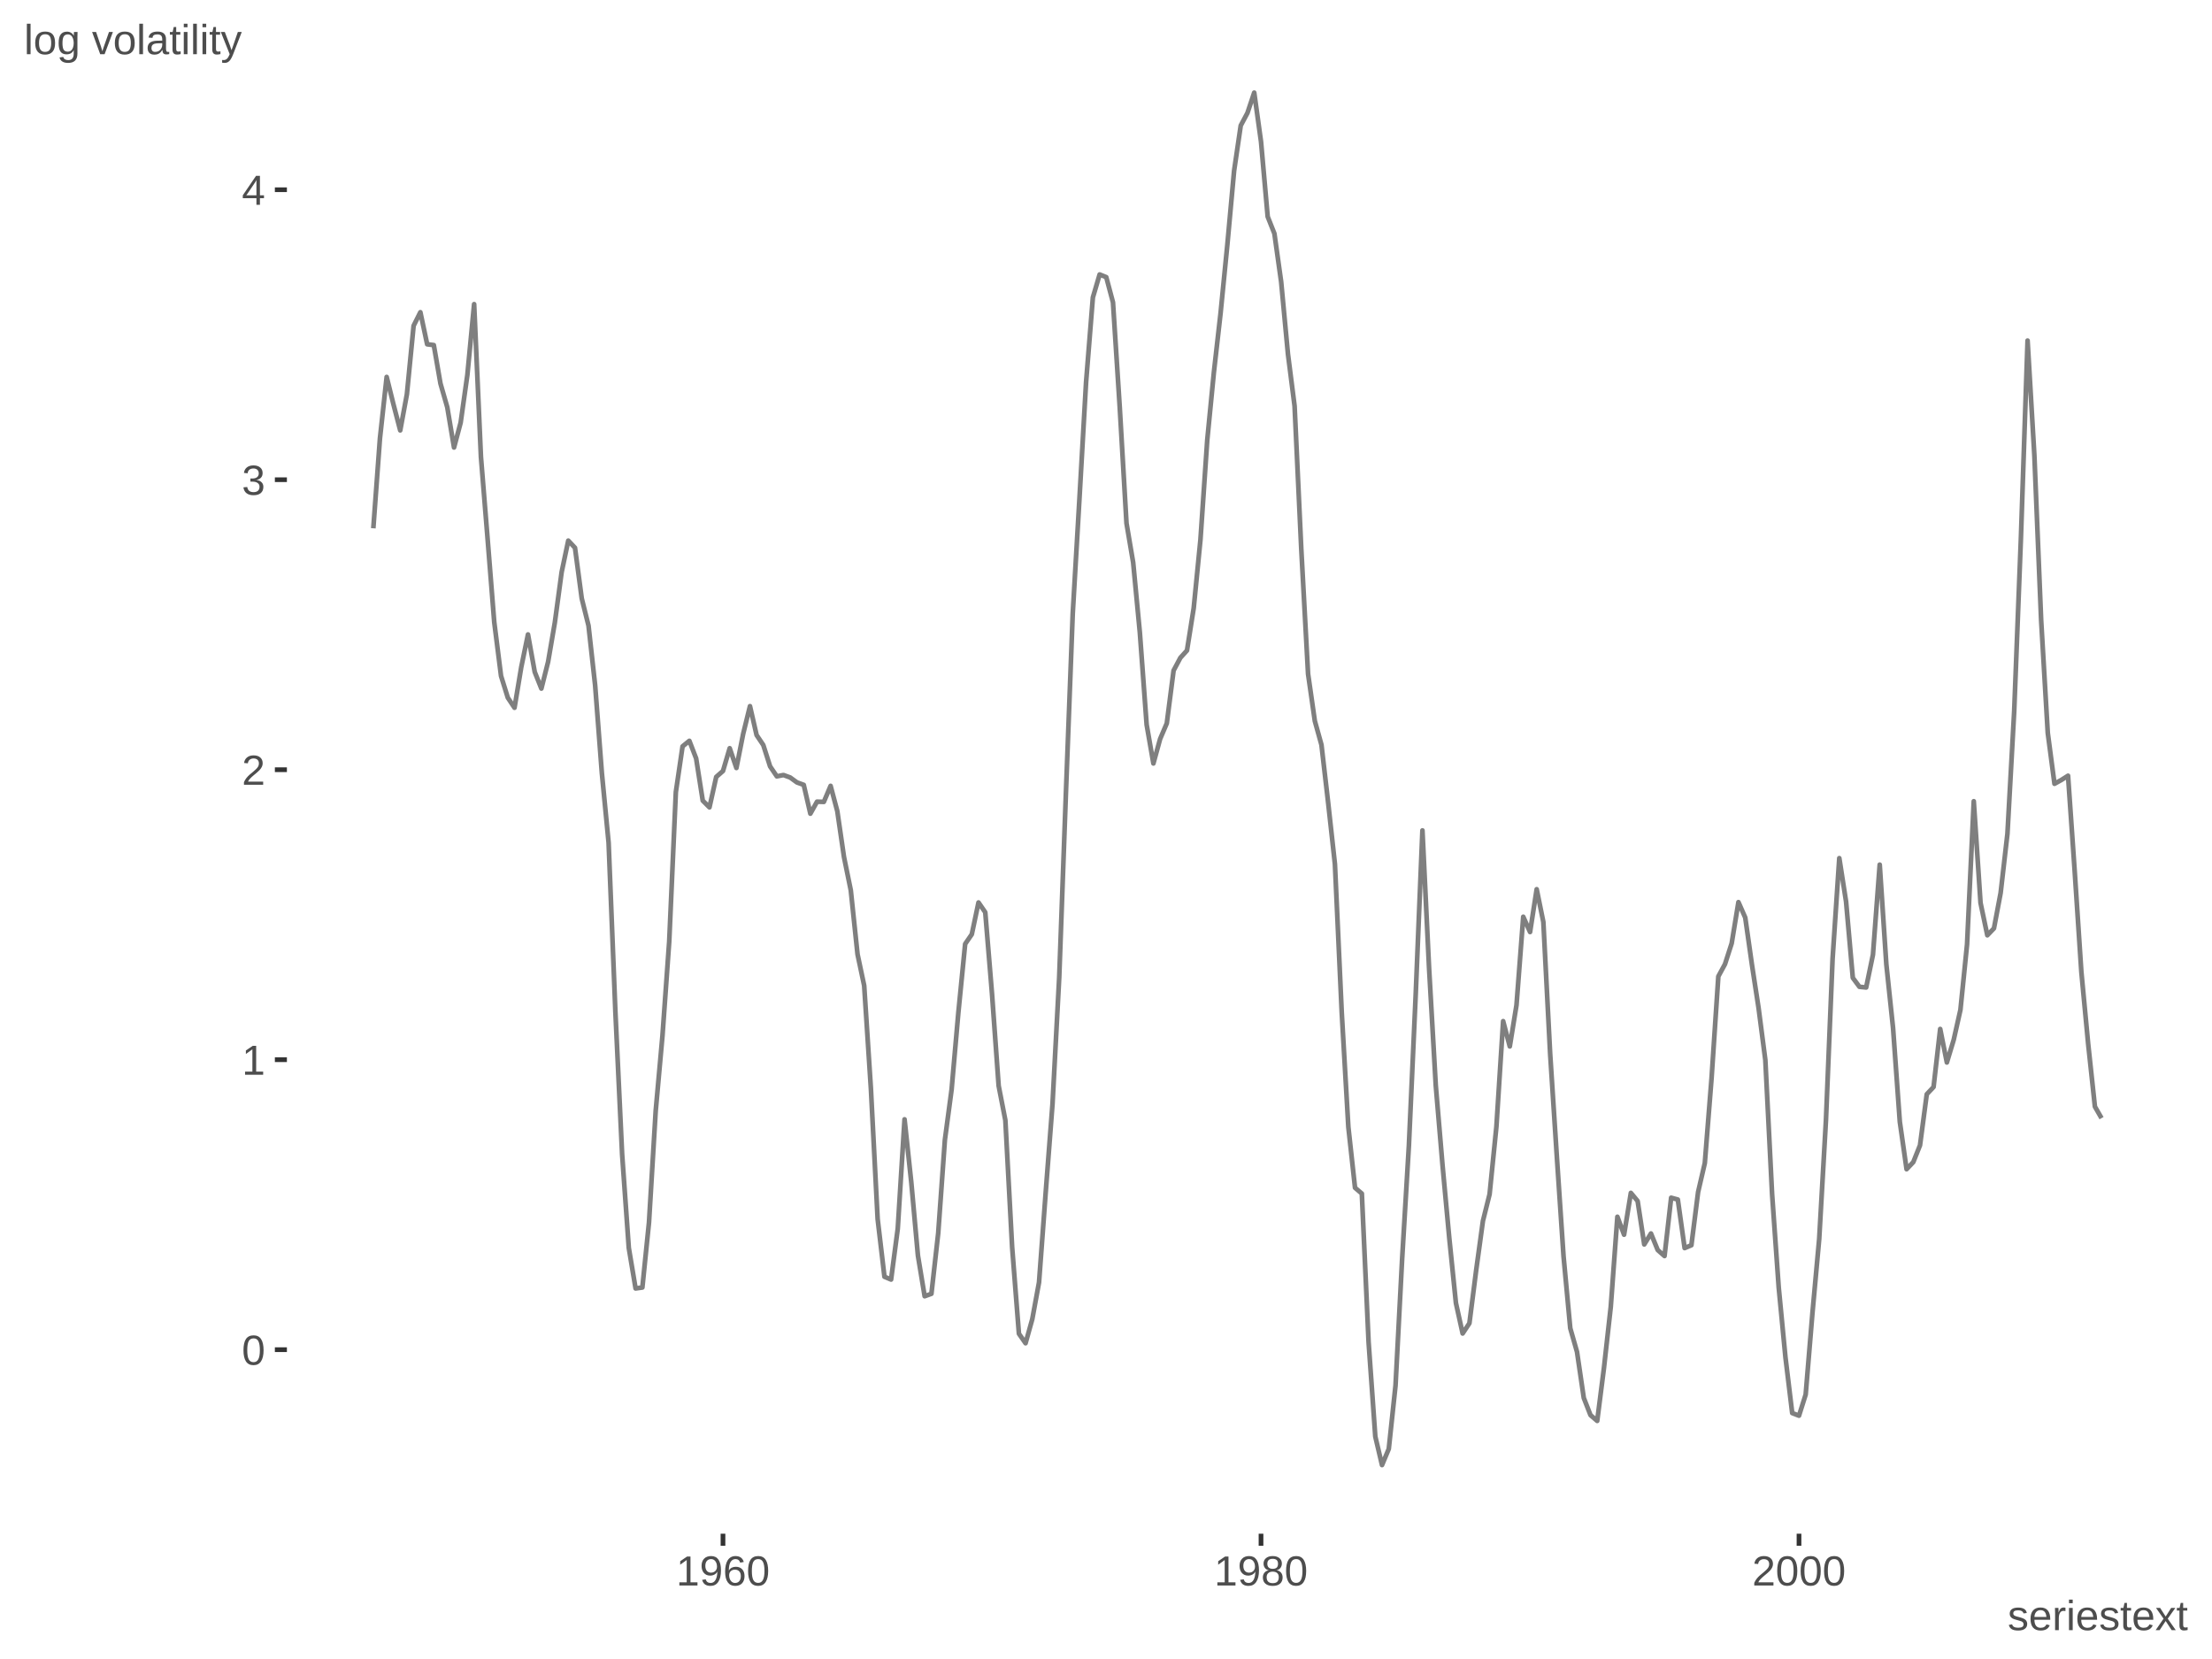
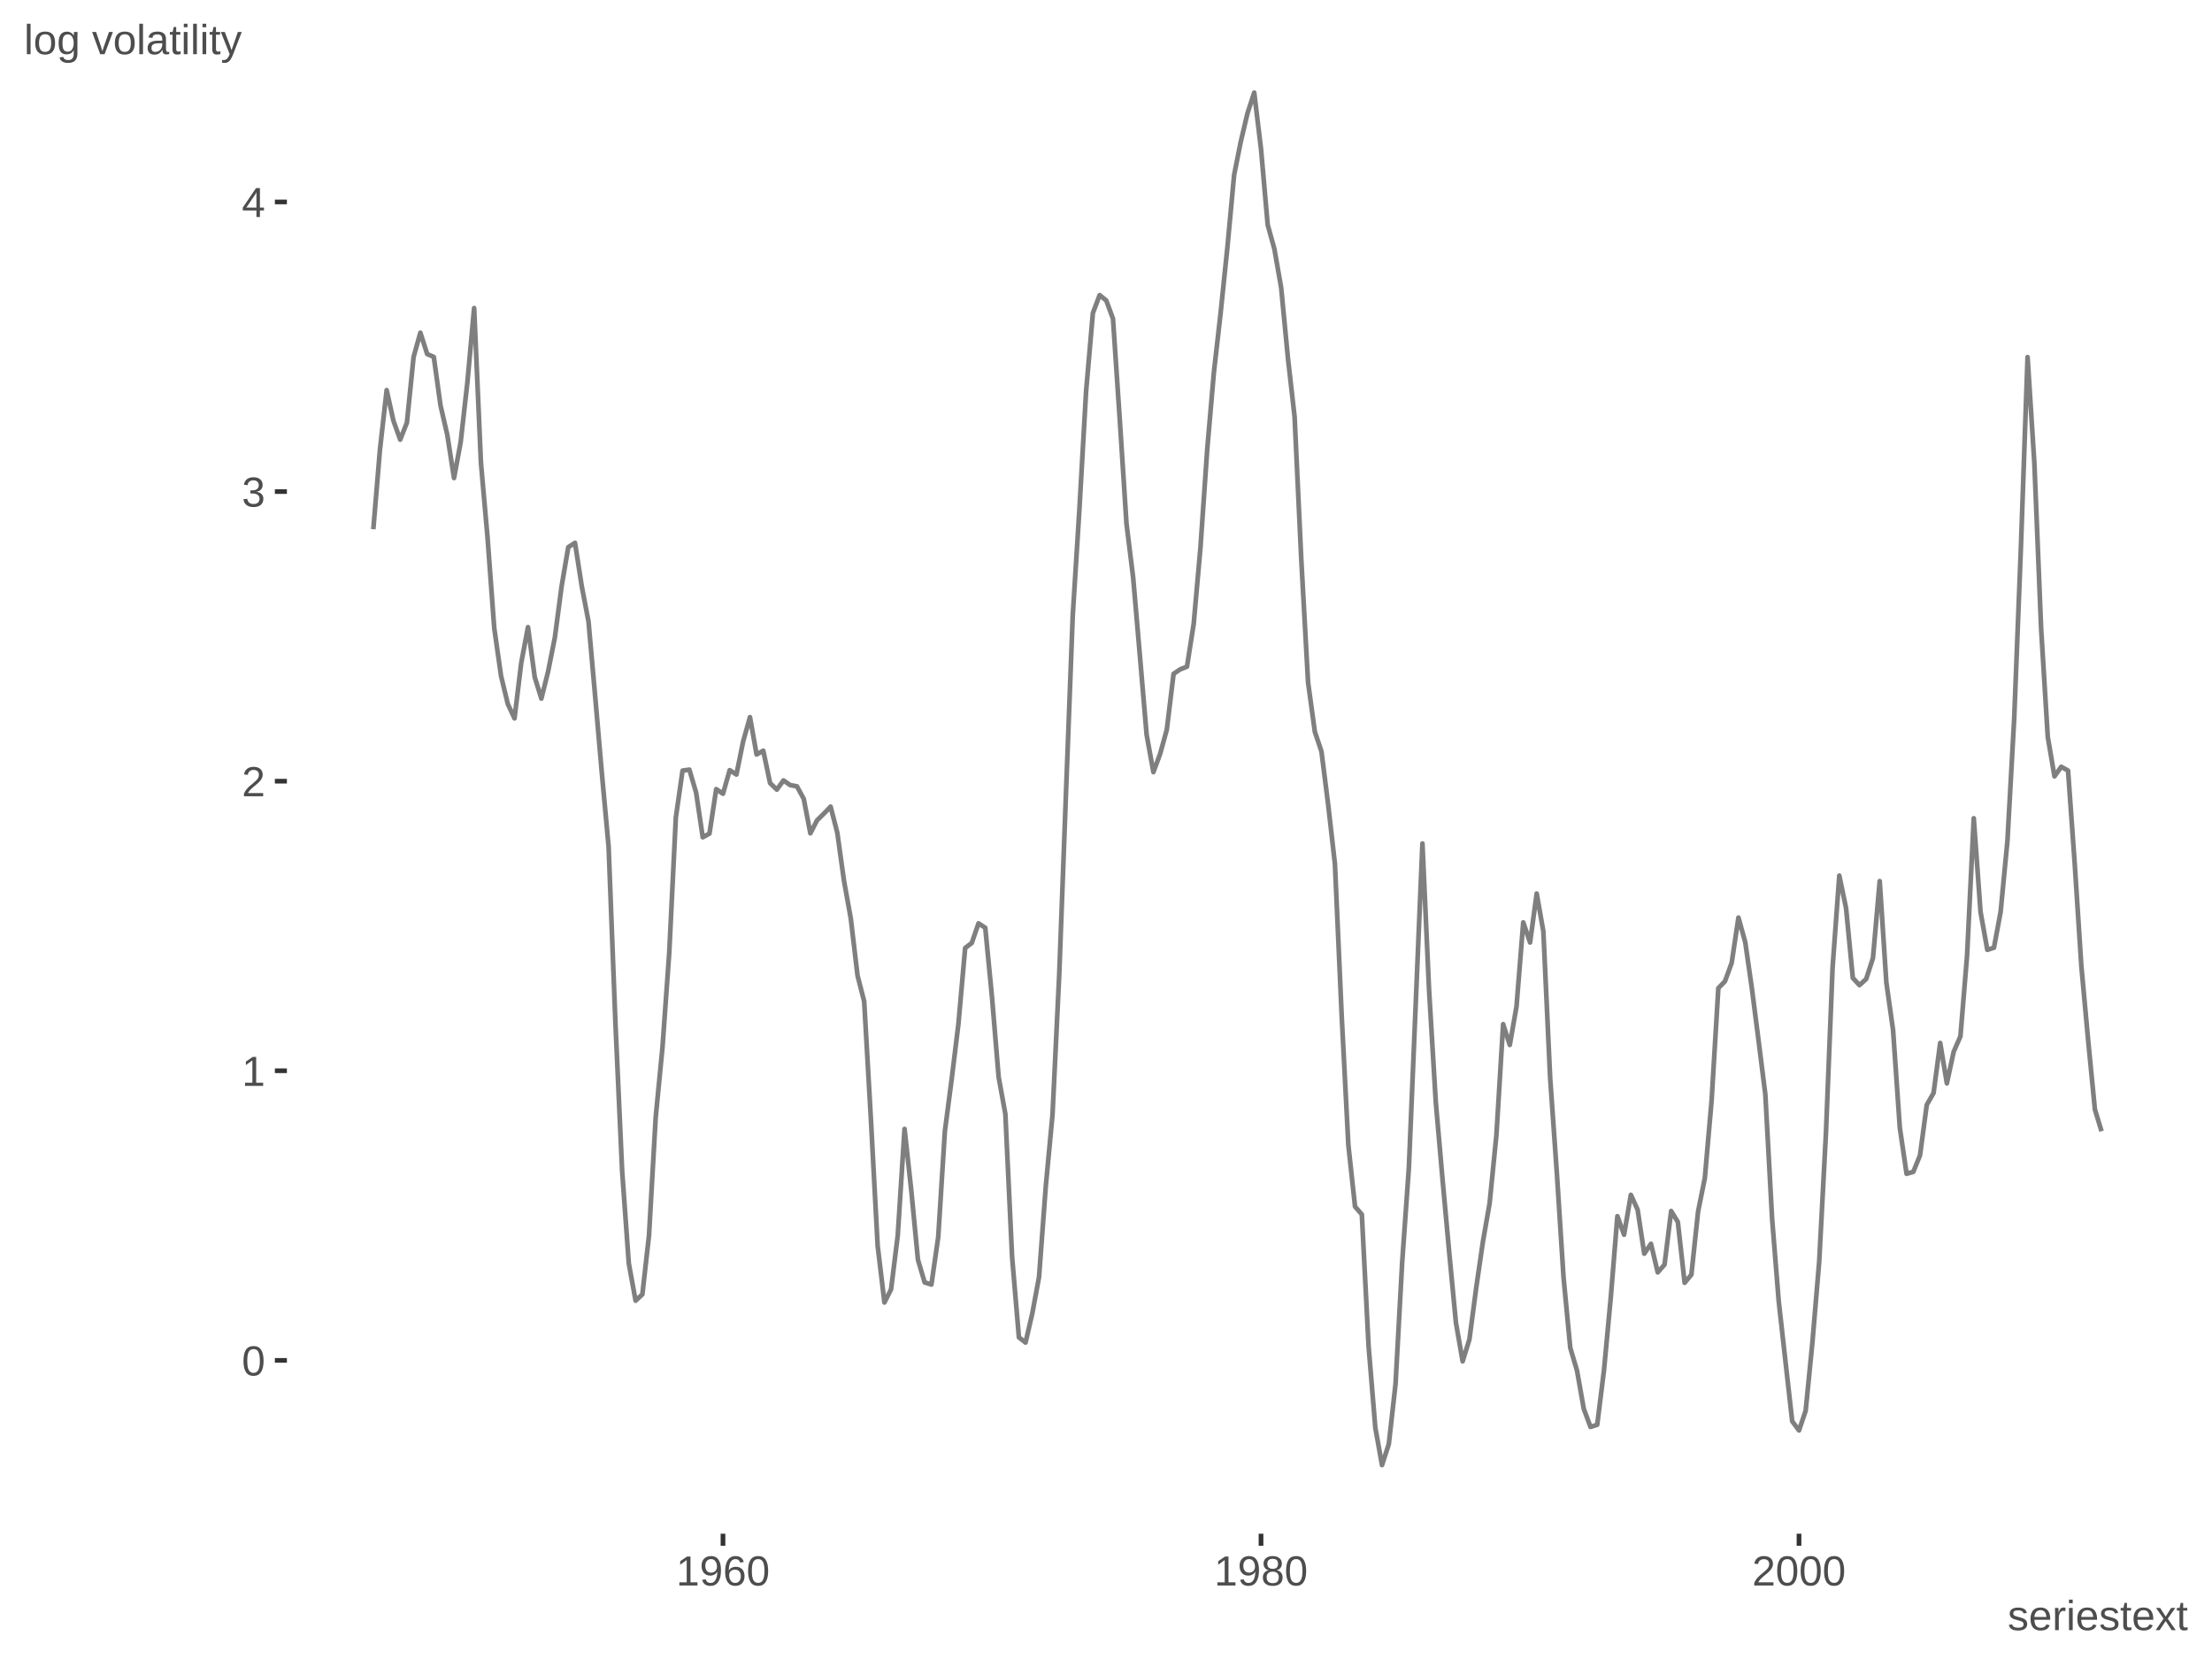
- <svg xmlns="http://www.w3.org/2000/svg" viewBox="0 0 504 378">
+ <svg xmlns="http://www.w3.org/2000/svg" viewBox="0 0 504.00 378.00">
  <defs>
-     <style type="text/css">polyline,rect{fill:none;stroke:#000;stroke-linecap:round;stroke-linejoin:round;stroke-miterlimit:10}</style>
+     <style type="text/css">
+     line, polyline, polygon, path, rect, circle {
+       fill: none;
+       stroke: #000000;
+       stroke-linecap: round;
+       stroke-linejoin: round;
+       stroke-miterlimit: 10.00;
+     }
+   </style>
  </defs>
-   <rect width="100%" height="100%" style="stroke:none;fill:none" />
-   <rect width="504" height="378" x="0" y="0" style="stroke-width:1.07;stroke:none" />
+   <rect width="100%" height="100%" style="stroke: none; fill: none;" />
+   <rect x="0.00" y="0.00" width="504.00" height="378.00" style="stroke-width: 1.07; stroke: none;" />
  <defs>
    <clipPath id="cpNjUuMzd8NDk4LjUyfDM0OS40NXw1LjQ4">
-       <rect width="433.15" height="343.97" x="65.37" y="5.48" />
+       <rect x="65.37" y="5.48" width="433.15" height="343.97" />
    </clipPath>
  </defs>
-   <polyline points="85.06 120.37 86.57 99.89 88.1 85.89 89.64 92.1 91.19 98.06 92.71 89.83 94.24 74.22 95.78 71.14 97.33 78.44 98.84 78.63 100.36 87.39 101.91 92.79 103.45 101.96 104.96 96.28 106.49 85.42 108.03 69.3 109.58 104.1 111.09 122.68 112.61 141.74 114.16 154.01 115.7 158.96 117.23 161.26 118.76 152.05 120.3 144.56 121.84 153.11 123.35 156.89 124.88 150.81 126.42 141.84 127.97 130.35 129.48 123.18 131.01 124.81 132.55 136.36 134.09 142.55 135.6 156.13 137.13 176.11 138.67 192.01 140.22 230.64 141.75 263.01 143.27 284.33 144.82 293.57 146.36 293.35 147.87 278.55 149.4 253.12 150.94 236.02 152.48 214.52 153.99 180.47 155.52 170.06 157.07 168.8 158.61 172.8 160.12 182.42 161.65 183.95 163.19 177.02 164.73 175.67 166.26 170.48 167.79 174.98 169.33 167.21 170.88 160.9 172.39 167.49 173.91 169.75 175.46 174.61 177 176.89 178.51 176.59 180.04 177.15 181.58 178.27 183.13 178.83 184.64 185.39 186.16 182.66 187.71 182.71 189.25 179.06 190.78 184.83 192.3 195.26 193.85 202.85 195.39 217.44 196.9 224.56 198.43 248.02 199.97 277.76 201.52 290.9 203.03 291.54 204.55 279.97 206.1 255.04 207.64 269.45 209.15 286.1 210.68 295.34 212.22 294.78 213.77 280.98 215.29 259.73 216.82 248.25 218.36 230.72 219.91 215.08 221.42 212.88 222.95 205.63 224.49 207.87 226.03 226.48 227.54 247.39 229.07 255.26 230.61 284.12 232.16 303.88 233.67 306.05 235.2 300.57 236.74 292.18 238.28 271.44 239.81 251.58 241.34 222.71 242.88 180.36 244.42 139.82 245.94 113.8 247.46 87.09 249.01 67.77 250.55 62.54 252.06 63.15 253.59 68.89 255.13 92.79 256.67 119.22 258.19 128.17 259.71 144.11 261.26 165.12 262.8 173.95 264.33 168.37 265.85 164.81 267.4 152.78 268.94 149.88 270.45 148.21 271.98 138.58 273.52 122.97 275.07 100.26 276.58 84.84 278.1 71.41 279.65 55.75 281.19 38.89 282.7 28.61 284.23 25.73 285.77 21.11 287.32 32.28 288.84 49.36 290.37 53.22 291.91 64.22 293.46 80.69 294.97 92.51 296.49 125.04 298.04 153.55 299.58 164.27 301.09 169.7 302.62 182.92 304.16 196.89 305.71 230.66 307.22 256.81 308.74 270.63 310.29 271.95 311.83 305.79 313.36 327.31 314.89 333.81 316.43 330.13 317.97 315.67 319.48 286.71 321.01 261.08 322.56 226.75 324.1 189.21 325.61 220.56 327.14 247.35 328.68 265.53 330.22 282.14 331.73 296.9 333.26 303.83 334.8 301.5 336.35 289.37 337.88 278.2 339.4 272.1 340.95 256.74 342.49 232.67 344 238.42 345.53 229.02 347.07 208.88 348.62 212.36 350.13 202.61 351.65 210.09 353.2 240.11 354.74 263.8 356.25 286.24 357.78 302.63 359.32 308.03 360.86 318.51 362.39 322.43 363.92 323.75 365.46 311.67 367.01 297.76 368.52 277.24 370.04 281.32 371.59 271.8 373.13 273.65 374.64 283.54 376.17 281.05 377.71 284.82 379.26 286.18 380.77 272.9 382.29 273.32 383.84 284.37 385.38 283.72 386.91 271.61 388.44 265 389.98 245.61 391.52 222.47 393.03 219.69 394.56 214.93 396.1 205.55 397.65 209.07 399.16 219.7 400.69 229.69 402.23 241.53 403.77 272.13 405.28 293.38 406.81 309.25 408.35 321.96 409.9 322.56 411.42 317.74 412.95 299.31 414.5 282.3 416.04 255.24 417.55 218.48 419.08 195.53 420.62 205.41 422.16 222.8 423.67 224.84 425.2 224.99 426.75 217.52 428.29 197.01 429.8 219.75 431.33 234.25 432.87 255.6 434.41 266.4 435.94 264.78 437.47 260.95 439.01 249.32 440.56 247.67 442.07 234.45 443.59 242.08 445.14 236.95 446.68 230.09 448.19 215.19 449.72 182.56 451.26 205.72 452.81 213.1 454.32 211.52 455.84 203.46 457.39 189.98 458.93 162.06 460.46 122.65 461.98 77.6 463.53 103.81 465.07 141.3 466.58 167 468.11 178.58 469.65 177.73 471.2 176.75 472.71 198.44 474.23 221.41 475.78 237.8 477.32 252.14 478.83 254.77" clip-path="url(#cpNjUuMzd8NDk4LjUyfDM0OS40NXw1LjQ4)" style="stroke-width:1.07;stroke:#7f7f7f;stroke-linecap:butt" />
+   <polyline points="85.06,120.58 86.57,102.47 88.10,88.89 89.64,95.87 91.19,100.17 92.71,96.31 94.24,81.31 95.78,75.80 97.33,80.67 98.84,81.32 100.36,92.33 101.91,99.07 103.45,108.92 104.96,100.74 106.49,87.17 108.03,70.20 109.58,105.43 111.09,122.55 112.61,143.10 114.16,154.00 115.70,160.39 117.23,163.68 118.76,151.06 120.30,142.90 121.84,154.29 123.35,159.17 124.88,153.02 126.42,145.27 127.97,133.52 129.48,124.68 131.01,123.68 132.55,133.55 134.09,141.62 135.60,158.59 137.13,176.16 138.67,192.93 140.22,233.03 141.75,266.75 143.27,287.86 144.82,296.36 146.36,294.92 147.87,281.53 149.40,254.57 150.94,238.69 152.48,217.15 153.99,186.25 155.52,175.58 157.07,175.36 158.61,180.60 160.12,190.77 161.65,189.93 163.19,179.80 164.73,180.85 166.26,175.48 167.79,176.47 169.33,168.91 170.88,163.40 172.39,171.91 173.91,171.05 175.46,178.42 177.00,179.91 178.51,177.82 180.04,178.88 181.58,179.17 183.13,182.01 184.64,189.87 186.16,186.91 187.71,185.39 189.25,183.79 190.78,189.75 192.30,200.67 193.85,209.28 195.39,222.29 196.90,228.16 198.43,254.97 199.97,283.84 201.52,296.77 203.03,293.76 204.55,281.51 206.10,257.23 207.64,271.31 209.15,287.02 210.68,292.19 212.22,292.68 213.77,281.89 215.29,257.72 216.82,246.02 218.36,233.44 219.91,216.00 221.42,214.85 222.95,210.39 224.49,211.39 226.03,227.26 227.54,245.43 229.07,253.83 230.61,286.48 232.16,304.71 233.67,305.90 235.20,299.29 236.74,290.98 238.28,270.28 239.81,254.01 241.34,222.13 242.88,180.78 244.42,140.30 245.94,116.04 247.46,89.21 249.01,71.34 250.55,67.24 252.06,68.46 253.59,72.61 255.13,95.52 256.67,119.33 258.19,131.64 259.71,149.28 261.26,167.44 262.80,175.92 264.33,171.78 265.85,166.26 267.40,153.53 268.94,152.49 270.45,151.90 271.98,142.15 273.52,124.78 275.07,102.32 276.58,84.87 278.10,71.46 279.65,56.47 281.19,39.88 282.70,32.31 284.23,25.84 285.77,21.11 287.32,33.96 288.84,51.21 290.37,56.75 291.91,65.55 293.46,81.66 294.97,94.95 296.49,127.40 298.04,155.47 299.58,166.72 301.09,171.21 302.62,183.33 304.16,196.85 305.71,231.62 307.22,260.89 308.74,274.91 310.29,276.71 311.83,306.72 313.36,325.28 314.89,333.81 316.43,329.06 317.97,315.37 319.48,287.67 321.01,266.04 322.56,228.94 324.10,192.19 325.61,225.59 327.14,251.09 328.68,268.72 330.22,285.58 331.73,301.37 333.26,310.17 334.80,305.19 336.35,293.44 337.88,282.90 339.40,274.21 340.95,258.68 342.49,233.36 344.00,238.09 345.53,229.35 347.07,210.16 348.62,214.75 350.13,203.59 351.65,212.22 353.20,245.61 354.74,267.49 356.25,291.06 357.78,307.08 359.32,312.30 360.86,321.00 362.39,325.12 363.92,324.63 365.46,312.24 367.01,295.67 368.52,277.11 370.04,281.33 371.59,272.24 373.13,275.63 374.64,285.65 376.17,283.40 377.71,289.91 379.26,288.14 380.77,275.93 382.29,278.42 383.84,292.28 385.38,290.42 386.91,276.02 388.44,268.44 389.98,250.83 391.52,225.15 393.03,223.59 394.56,219.39 396.10,209.07 397.65,214.67 399.16,225.19 400.69,237.14 402.23,249.38 403.77,277.67 405.28,296.50 406.81,310.15 408.35,323.83 409.90,325.92 411.42,321.41 412.95,305.90 414.50,287.47 416.04,258.13 417.55,220.47 419.08,199.51 420.62,206.91 422.16,222.82 423.67,224.46 425.20,223.08 426.75,218.29 428.29,200.76 429.80,223.86 431.33,234.69 432.87,256.94 434.41,267.44 435.94,267.00 437.47,263.24 439.01,251.74 440.56,249.04 442.07,237.64 443.59,246.83 445.14,239.65 446.68,236.12 448.19,217.77 449.72,186.44 451.26,207.77 452.81,216.42 454.32,215.93 455.84,207.75 457.39,191.60 458.93,163.72 460.46,124.74 461.98,81.37 463.53,105.61 465.07,143.31 466.58,167.91 468.11,176.89 469.65,174.71 471.20,175.58 472.71,196.66 474.23,220.10 475.78,237.02 477.32,252.79 478.83,257.75 " style="stroke-width: 1.07; stroke: #7F7F7F; stroke-linecap: butt;" clip-path="url(#cpNjUuMzd8NDk4LjUyfDM0OS40NXw1LjQ4)" />
  <defs>
    <clipPath id="cpMC4wMHw1MDQuMDB8Mzc4LjAwfDAuMDA=">
-       <rect width="504" height="378" x="0" y="0" />
+       <rect x="0.00" y="0.00" width="504.00" height="378.00" />
    </clipPath>
  </defs>
  <g clip-path="url(#cpMC4wMHw1MDQuMDB8Mzc4LjAwfDAuMDA=)">
-     <text x="55.1" y="310.96" lengthAdjust="spacingAndGlyphs" textLength="5.34" style="font-size:9.6px;fill:#4d4d4d;font-family:Arial">0</text>
+     <text x="55.10" y="313.40" style="font-size: 9.60px; fill: #4D4D4D; font-family: Arial;" textLength="5.34px" lengthAdjust="spacingAndGlyphs">0</text>
  </g>
  <g clip-path="url(#cpMC4wMHw1MDQuMDB8Mzc4LjAwfDAuMDA=)">
-     <text x="55.1" y="244.88" lengthAdjust="spacingAndGlyphs" textLength="5.34" style="font-size:9.6px;fill:#4d4d4d;font-family:Arial">1</text>
+     <text x="55.10" y="247.41" style="font-size: 9.60px; fill: #4D4D4D; font-family: Arial;" textLength="5.34px" lengthAdjust="spacingAndGlyphs">1</text>
  </g>
  <g clip-path="url(#cpMC4wMHw1MDQuMDB8Mzc4LjAwfDAuMDA=)">
-     <text x="55.1" y="178.81" lengthAdjust="spacingAndGlyphs" textLength="5.34" style="font-size:9.6px;fill:#4d4d4d;font-family:Arial">2</text>
+     <text x="55.10" y="181.42" style="font-size: 9.60px; fill: #4D4D4D; font-family: Arial;" textLength="5.34px" lengthAdjust="spacingAndGlyphs">2</text>
  </g>
  <g clip-path="url(#cpMC4wMHw1MDQuMDB8Mzc4LjAwfDAuMDA=)">
-     <text x="55.1" y="112.74" lengthAdjust="spacingAndGlyphs" textLength="5.34" style="font-size:9.6px;fill:#4d4d4d;font-family:Arial">3</text>
+     <text x="55.10" y="115.44" style="font-size: 9.60px; fill: #4D4D4D; font-family: Arial;" textLength="5.34px" lengthAdjust="spacingAndGlyphs">3</text>
  </g>
  <g clip-path="url(#cpMC4wMHw1MDQuMDB8Mzc4LjAwfDAuMDA=)">
-     <text x="55.1" y="46.66" lengthAdjust="spacingAndGlyphs" textLength="5.34" style="font-size:9.6px;fill:#4d4d4d;font-family:Arial">4</text>
+     <text x="55.10" y="49.45" style="font-size: 9.60px; fill: #4D4D4D; font-family: Arial;" textLength="5.34px" lengthAdjust="spacingAndGlyphs">4</text>
  </g>
-   <polyline points="62.63 307.52 65.37 307.52" clip-path="url(#cpMC4wMHw1MDQuMDB8Mzc4LjAwfDAuMDA=)" style="stroke-width:1.07;stroke:#333;stroke-linecap:butt" />
-   <polyline points="62.63 241.45 65.37 241.45" clip-path="url(#cpMC4wMHw1MDQuMDB8Mzc4LjAwfDAuMDA=)" style="stroke-width:1.07;stroke:#333;stroke-linecap:butt" />
-   <polyline points="62.63 175.38 65.37 175.38" clip-path="url(#cpMC4wMHw1MDQuMDB8Mzc4LjAwfDAuMDA=)" style="stroke-width:1.07;stroke:#333;stroke-linecap:butt" />
-   <polyline points="62.63 109.3 65.37 109.3" clip-path="url(#cpMC4wMHw1MDQuMDB8Mzc4LjAwfDAuMDA=)" style="stroke-width:1.07;stroke:#333;stroke-linecap:butt" />
-   <polyline points="62.63 43.23 65.37 43.23" clip-path="url(#cpMC4wMHw1MDQuMDB8Mzc4LjAwfDAuMDA=)" style="stroke-width:1.07;stroke:#333;stroke-linecap:butt" />
-   <polyline points="164.73 352.19 164.73 349.45" clip-path="url(#cpMC4wMHw1MDQuMDB8Mzc4LjAwfDAuMDA=)" style="stroke-width:1.07;stroke:#333;stroke-linecap:butt" />
-   <polyline points="287.32 352.19 287.32 349.45" clip-path="url(#cpMC4wMHw1MDQuMDB8Mzc4LjAwfDAuMDA=)" style="stroke-width:1.07;stroke:#333;stroke-linecap:butt" />
-   <polyline points="409.9 352.19 409.9 349.45" clip-path="url(#cpMC4wMHw1MDQuMDB8Mzc4LjAwfDAuMDA=)" style="stroke-width:1.07;stroke:#333;stroke-linecap:butt" />
+   <polyline points="62.63,309.96 65.37,309.96 " style="stroke-width: 1.07; stroke: #333333; stroke-linecap: butt;" clip-path="url(#cpMC4wMHw1MDQuMDB8Mzc4LjAwfDAuMDA=)" />
+   <polyline points="62.63,243.97 65.37,243.97 " style="stroke-width: 1.07; stroke: #333333; stroke-linecap: butt;" clip-path="url(#cpMC4wMHw1MDQuMDB8Mzc4LjAwfDAuMDA=)" />
+   <polyline points="62.63,177.99 65.37,177.99 " style="stroke-width: 1.07; stroke: #333333; stroke-linecap: butt;" clip-path="url(#cpMC4wMHw1MDQuMDB8Mzc4LjAwfDAuMDA=)" />
+   <polyline points="62.63,112.00 65.37,112.00 " style="stroke-width: 1.07; stroke: #333333; stroke-linecap: butt;" clip-path="url(#cpMC4wMHw1MDQuMDB8Mzc4LjAwfDAuMDA=)" />
+   <polyline points="62.63,46.01 65.37,46.01 " style="stroke-width: 1.07; stroke: #333333; stroke-linecap: butt;" clip-path="url(#cpMC4wMHw1MDQuMDB8Mzc4LjAwfDAuMDA=)" />
+   <polyline points="164.73,352.19 164.73,349.45 " style="stroke-width: 1.07; stroke: #333333; stroke-linecap: butt;" clip-path="url(#cpMC4wMHw1MDQuMDB8Mzc4LjAwfDAuMDA=)" />
+   <polyline points="287.32,352.19 287.32,349.45 " style="stroke-width: 1.07; stroke: #333333; stroke-linecap: butt;" clip-path="url(#cpMC4wMHw1MDQuMDB8Mzc4LjAwfDAuMDA=)" />
+   <polyline points="409.90,352.19 409.90,349.45 " style="stroke-width: 1.07; stroke: #333333; stroke-linecap: butt;" clip-path="url(#cpMC4wMHw1MDQuMDB8Mzc4LjAwfDAuMDA=)" />
  <g clip-path="url(#cpMC4wMHw1MDQuMDB8Mzc4LjAwfDAuMDA=)">
-     <text x="154.06" y="361.25" lengthAdjust="spacingAndGlyphs" textLength="21.36" style="font-size:9.6px;fill:#4d4d4d;font-family:Arial">1960</text>
+     <text x="154.06" y="361.25" style="font-size: 9.60px; fill: #4D4D4D; font-family: Arial;" textLength="21.36px" lengthAdjust="spacingAndGlyphs">1960</text>
  </g>
  <g clip-path="url(#cpMC4wMHw1MDQuMDB8Mzc4LjAwfDAuMDA=)">
-     <text x="276.64" y="361.25" lengthAdjust="spacingAndGlyphs" textLength="21.36" style="font-size:9.6px;fill:#4d4d4d;font-family:Arial">1980</text>
+     <text x="276.64" y="361.25" style="font-size: 9.60px; fill: #4D4D4D; font-family: Arial;" textLength="21.36px" lengthAdjust="spacingAndGlyphs">1980</text>
  </g>
  <g clip-path="url(#cpMC4wMHw1MDQuMDB8Mzc4LjAwfDAuMDA=)">
-     <text x="399.22" y="361.25" lengthAdjust="spacingAndGlyphs" textLength="21.36" style="font-size:9.6px;fill:#4d4d4d;font-family:Arial">2000</text>
+     <text x="399.22" y="361.25" style="font-size: 9.60px; fill: #4D4D4D; font-family: Arial;" textLength="21.36px" lengthAdjust="spacingAndGlyphs">2000</text>
  </g>
  <g clip-path="url(#cpMC4wMHw1MDQuMDB8Mzc4LjAwfDAuMDA=)">
-     <text x="457.44" y="371.42" lengthAdjust="spacingAndGlyphs" textLength="41.08" style="font-size:9.6px;fill:#4d4d4d;font-family:Arial">seriestext</text>
+     <text x="457.44" y="371.42" style="font-size: 9.60px; fill: #4D4D4D; font-family: Arial;" textLength="41.08px" lengthAdjust="spacingAndGlyphs">seriestext</text>
  </g>
  <g clip-path="url(#cpMC4wMHw1MDQuMDB8Mzc4LjAwfDAuMDA=)">
-     <text x="5.48" y="12.35" lengthAdjust="spacingAndGlyphs" textLength="49.62" style="font-size:9.6px;fill:#4d4d4d;font-family:Arial">log volatility</text>
+     <text x="5.48" y="12.35" style="font-size: 9.60px; fill: #4D4D4D; font-family: Arial;" textLength="49.62px" lengthAdjust="spacingAndGlyphs">log volatility</text>
  </g>
</svg>
